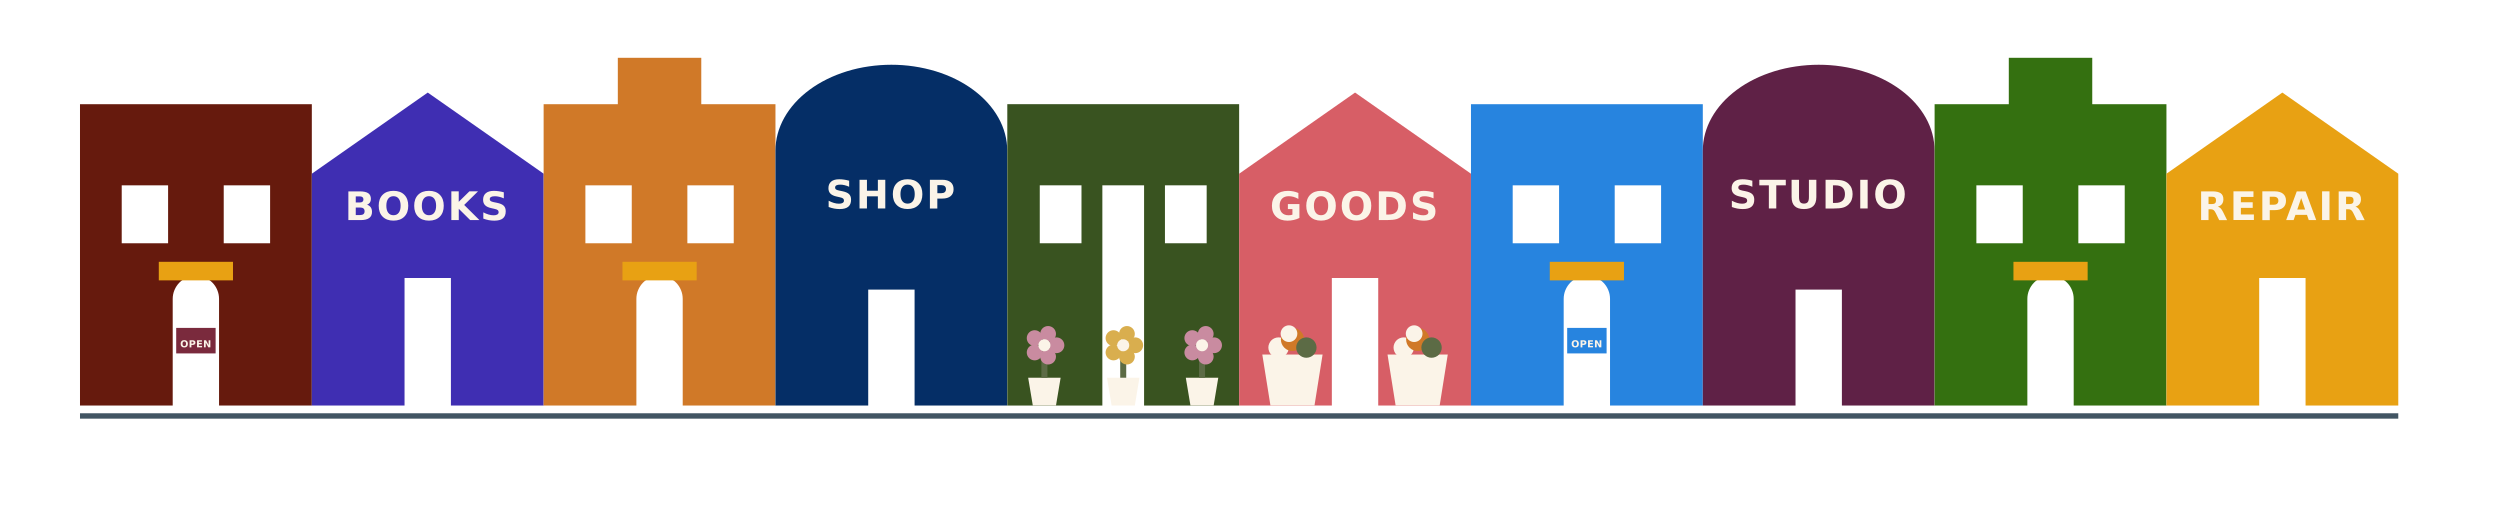
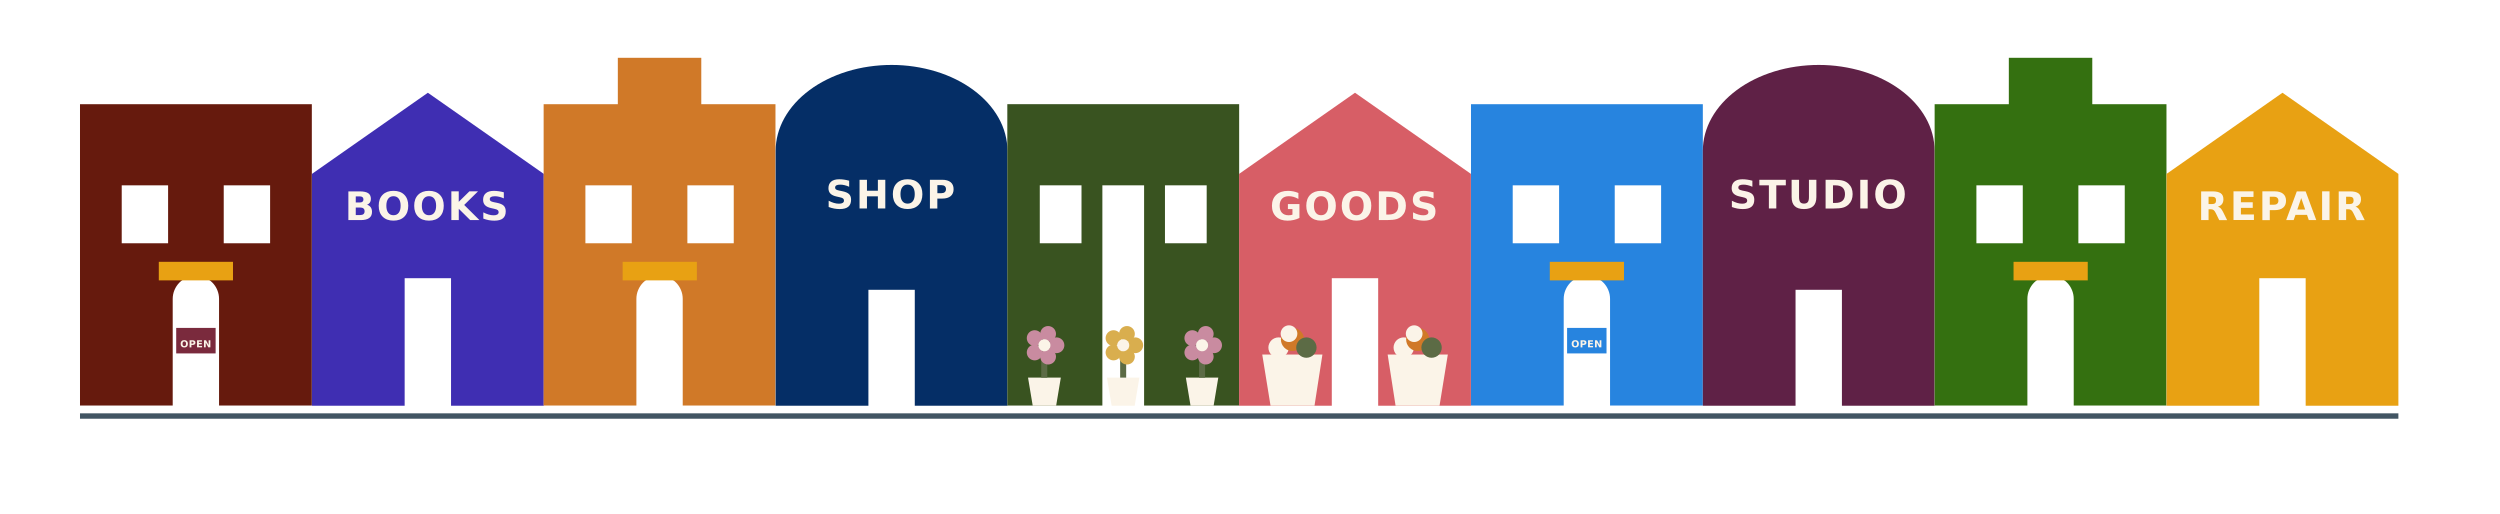
- <svg xmlns="http://www.w3.org/2000/svg" id="Layer_1" data-name="Layer 1" viewBox="0 0 693.81 142.56">
+ <svg xmlns="http://www.w3.org/2000/svg" data-name="Layer 1" viewBox="0 0 693.8 142.6">
  <defs>
-     <style>
-       .cls-1, .cls-2 {
+     <style>.cls-1, .cls-2 {
        fill: none;
      }

      .cls-3, .cls-4, .cls-5, .cls-6, .cls-7, .cls-8, .cls-9, .cls-10, .cls-11, .cls-12 {
        fill-rule: evenodd;
      }

      .cls-3, .cls-13 {
        fill: #e8a113;
      }

      .cls-4 {
        fill: #3f2eb2;
      }

      .cls-5 {
        fill: #d75e66;
      }

      .cls-14 {
        fill: #5c6b45;
      }

      .cls-15, .cls-11 {
        fill: #d07928;
      }

      .cls-16 {
        fill: #425563;
      }

      .cls-6 {
        fill: #5f2146;
      }

      .cls-7 {
        fill: #052e66;
      }

      .cls-8, .cls-17 {
        fill: #2784df;
      }

      .cls-18 {
        fill: #d9ae4e;
      }

      .cls-9 {
        fill: #661a0d;
      }

      .cls-10 {
        fill: #347010;
      }

      .cls-19 {
        fill: #c98ba0;
      }

      .cls-20 {
        fill: #fbf4e8;
      }

      .cls-2 {
        stroke: #5c6b45;
        stroke-width: 1.67px;
      }

      .cls-21 {
-         clip-path: url(#clippath);
+         clip-path: url(#a);
      }

      .cls-22 {
        fill: #7a2a3d;
      }

      .cls-12 {
        fill: #395320;
-       }
-     </style>
-     <clipPath id="clippath">
-       <rect class="cls-1" x="21.75" y="114.63" width="644.05" height="2.31" />
+       }</style>
+     <clipPath id="a">
+       <rect class="cls-1" x="21.75" y="114.6" width="644" height="2.31" />
    </clipPath>
  </defs>
  <path class="cls-9" d="M47.93,112.55v-29.6c0-.85.16-1.67.49-2.46.33-.79.79-1.48,1.39-2.09.6-.6,1.3-1.07,2.09-1.39.79-.33,1.61-.49,2.46-.49s1.67.16,2.46.49c.79.33,1.48.79,2.09,1.39.6.6,1.07,1.3,1.39,2.09.33.79.49,1.61.49,2.46v29.6h-12.87ZM62.09,51.43h12.87v16.08h-12.87v-16.08ZM33.78,51.43h12.87v16.08h-12.87v-16.08ZM22.2,28.91h64.34v83.64H22.2V28.91Z" />
  <rect class="cls-13" x="44.07" y="72.66" width="20.59" height="5.15" />
  <rect class="cls-22" x="48.9" y="91" width="10.94" height="7.08" />
  <path class="cls-20" d="M56.61,94.43h.57l.72,1.35v-1.35h.48v1.97h-.57l-.72-1.35v1.35h-.48v-1.97ZM54.68,94.43h1.37v.38h-.86v.37h.81v.38h-.81v.45h.89v.38h-1.4v-1.97ZM53.13,94.8v.55h.28c.1,0,.17-.02.23-.07.05-.05.08-.12.08-.2s-.03-.16-.08-.2c-.05-.05-.13-.07-.23-.07h-.28ZM52.62,94.43h.84c.25,0,.44.06.58.17.13.11.2.27.2.48s-.07.37-.2.48c-.13.11-.33.17-.58.17h-.34v.68h-.51v-1.97ZM51.14,94.39c.32,0,.56.09.74.27.18.18.27.43.27.75s-.09.57-.27.75c-.18.18-.43.27-.74.27s-.56-.09-.74-.27c-.18-.18-.27-.43-.27-.75s.09-.57.27-.75c.18-.18.43-.27.74-.27ZM51.14,94.76c-.15,0-.27.06-.36.17-.09.11-.13.28-.13.48s.04.37.13.48c.09.11.21.17.36.17s.28-.06.36-.17c.09-.11.13-.27.13-.48s-.04-.37-.13-.48c-.09-.11-.21-.17-.36-.17Z" />
-   <path class="cls-4" d="M112.27,112.55v-35.39h12.87v35.39h-12.87ZM118.71,25.69l32.17,22.52h-64.34l32.17-22.52ZM86.54,48.21h64.34v64.34h-64.34V48.21Z" />
+   <path class="cls-4" d="m112.3 112.6v-35.39h12.87v35.39h-12.87zm6.44-86.86 32.17 22.52h-64.34l32.17-22.52zm-32.17 22.52h64.34v64.34h-64.34v-64.34z" />
  <path class="cls-20" d="M139.82,53.36v1.69c-.44-.2-.87-.34-1.28-.44-.42-.1-.81-.15-1.18-.15-.49,0-.85.07-1.09.2s-.35.35-.35.63c0,.21.08.38.24.5.16.12.45.22.86.31l.88.18c.89.18,1.52.45,1.89.81.37.36.56.88.56,1.55,0,.88-.26,1.53-.78,1.96-.52.43-1.32.64-2.39.64-.51,0-1.01-.05-1.52-.14-.51-.1-1.02-.24-1.53-.43v-1.74c.51.27,1,.47,1.48.61.48.14.93.21,1.38.21s.79-.07,1.03-.22.36-.36.36-.64c0-.25-.08-.44-.24-.58-.16-.14-.49-.26-.97-.36l-.8-.18c-.8-.17-1.38-.44-1.75-.82-.37-.37-.55-.88-.55-1.51,0-.79.26-1.4.77-1.83.51-.43,1.25-.64,2.21-.64.44,0,.89.03,1.35.1s.94.16,1.44.3ZM125.25,53.1h2.06v2.91l2.96-2.91h2.39l-3.84,3.78,4.24,4.2h-2.57l-3.17-3.14v3.14h-2.06v-7.97ZM119.05,52.96c1.28,0,2.29.37,3.01,1.1.73.73,1.09,1.75,1.09,3.04s-.36,2.3-1.09,3.03c-.73.73-1.73,1.1-3.01,1.1s-2.28-.37-3.01-1.1c-.73-.73-1.09-1.74-1.09-3.03s.36-2.31,1.09-3.04c.73-.73,1.73-1.1,3.01-1.1ZM119.05,54.45c-.63,0-1.11.23-1.46.69-.35.46-.52,1.11-.52,1.95s.17,1.49.52,1.95c.35.46.83.69,1.46.69s1.12-.23,1.46-.69c.35-.46.52-1.11.52-1.95s-.17-1.49-.52-1.95c-.35-.46-.83-.69-1.46-.69ZM109.2,52.96c1.28,0,2.29.37,3.01,1.1.73.73,1.09,1.75,1.09,3.04s-.36,2.3-1.09,3.03c-.73.73-1.73,1.1-3.01,1.1s-2.28-.37-3.01-1.1c-.73-.73-1.09-1.74-1.09-3.03s.36-2.31,1.09-3.04c.73-.73,1.73-1.1,3.01-1.1ZM109.2,54.45c-.63,0-1.11.23-1.46.69-.35.46-.52,1.11-.52,1.95s.17,1.49.52,1.95c.35.46.83.69,1.46.69s1.12-.23,1.46-.69c.35-.46.52-1.11.52-1.95s-.17-1.49-.52-1.95c-.35-.46-.83-.69-1.46-.69ZM101.85,56.81c.44.13.78.36,1.03.71.24.35.36.77.36,1.27,0,.77-.26,1.34-.78,1.72-.52.38-1.31.57-2.37.57h-3.41v-7.97h3.09c1.11,0,1.91.17,2.41.5.5.33.75.87.75,1.61,0,.39-.09.72-.27.99-.18.27-.45.47-.79.61ZM99.94,59.68c.41,0,.72-.09.93-.26.21-.17.31-.44.31-.79s-.1-.6-.31-.78c-.21-.17-.52-.26-.93-.26h-1.21v2.09h1.21ZM99.87,56.19c.32,0,.57-.07.74-.21.17-.14.25-.35.25-.63s-.08-.48-.25-.63c-.17-.14-.41-.22-.74-.22h-1.14v1.69h1.14Z" />
  <path class="cls-11" d="M176.61,112.55v-29.6c0-.85.16-1.67.49-2.46.33-.79.79-1.48,1.39-2.09.6-.6,1.3-1.07,2.09-1.39.79-.33,1.61-.49,2.46-.49s1.67.16,2.46.49c.79.33,1.48.79,2.09,1.39.6.6,1.07,1.3,1.39,2.09.33.79.49,1.61.49,2.46v29.6h-12.87ZM190.76,51.43h12.87v16.08h-12.87v-16.08ZM162.46,51.43h12.87v16.08h-12.87v-16.08ZM171.46,16.04h23.16v12.87h-23.16v-12.87ZM150.87,28.91h64.34v83.64h-64.34V28.91Z" />
-   <rect class="cls-13" x="172.75" y="72.66" width="20.59" height="5.15" />
-   <path class="cls-7" d="M240.95,112.55v-32.17h12.87v32.17h-12.87ZM215.21,112.55V41.78c0-1.56.21-3.11.62-4.64s1.02-3.02,1.83-4.47c.81-1.44,1.8-2.82,2.97-4.12,1.17-1.3,2.51-2.5,4-3.61,1.49-1.11,3.12-2.09,4.87-2.96,1.76-.87,3.61-1.6,5.56-2.2,1.95-.6,3.96-1.05,6.03-1.35,2.07-.3,4.16-.46,6.28-.46s4.2.15,6.28.46c2.07.31,4.08.76,6.03,1.35,1.95.6,3.81,1.33,5.56,2.2,1.76.87,3.38,1.86,4.87,2.96,1.49,1.11,2.83,2.31,4,3.61,1.17,1.3,2.16,2.67,2.97,4.12.81,1.44,1.42,2.93,1.83,4.47.41,1.53.62,3.08.62,4.64v70.77h-64.34Z" />
+   <rect class="cls-13" x="172.8" y="72.66" width="20.59" height="5.15" />
+   <path class="cls-7" d="m241 112.6v-32.17h12.87v32.17h-12.87zm-25.74 0v-70.77c0-1.56 0.21-3.11 0.62-4.64s1.02-3.02 1.83-4.47c0.81-1.44 1.8-2.82 2.97-4.12s2.51-2.5 4-3.61 3.12-2.09 4.87-2.96c1.76-0.87 3.61-1.6 5.56-2.2s3.96-1.05 6.03-1.35 4.16-0.46 6.28-0.46 4.2 0.15 6.28 0.46c2.07 0.31 4.08 0.76 6.03 1.35 1.95 0.6 3.81 1.33 5.56 2.2 1.76 0.87 3.38 1.86 4.87 2.96 1.49 1.11 2.83 2.31 4 3.61s2.16 2.67 2.97 4.12c0.81 1.44 1.42 2.93 1.83 4.47 0.41 1.53 0.62 3.08 0.62 4.64v70.77h-64.34z" />
  <path class="cls-20" d="M260.14,51.38v2.23h1.14c.4,0,.71-.1.92-.29s.33-.47.33-.83-.11-.63-.33-.82-.53-.29-.92-.29h-1.14ZM258.08,49.89h3.41c1.01,0,1.79.23,2.34.68.54.45.81,1.09.81,1.93s-.27,1.48-.81,1.93c-.54.45-1.32.68-2.34.68h-1.36v2.77h-2.06v-7.97ZM251.88,49.74c1.28,0,2.29.37,3.01,1.1.73.73,1.09,1.75,1.09,3.04s-.36,2.3-1.09,3.03c-.73.73-1.73,1.1-3.01,1.1s-2.28-.37-3.01-1.1c-.73-.73-1.09-1.74-1.09-3.03s.36-2.31,1.09-3.04c.73-.73,1.73-1.1,3.01-1.1ZM251.88,51.23c-.63,0-1.11.23-1.46.69-.35.46-.52,1.11-.52,1.95s.17,1.49.52,1.95c.35.46.83.69,1.46.69s1.12-.23,1.46-.69c.35-.46.52-1.11.52-1.95s-.17-1.49-.52-1.95c-.35-.46-.83-.69-1.46-.69ZM238.54,49.89h2.06v3.04h3.03v-3.04h2.06v7.97h-2.06v-3.38h-3.03v3.38h-2.06v-7.97ZM235.66,50.14v1.69c-.44-.2-.87-.34-1.28-.44-.42-.1-.81-.15-1.18-.15-.49,0-.85.07-1.09.2-.24.14-.35.35-.35.63,0,.21.08.38.24.5.16.12.45.22.86.31l.88.18c.89.18,1.52.45,1.89.81.37.36.56.88.56,1.55,0,.88-.26,1.53-.78,1.96-.52.43-1.32.64-2.39.64-.51,0-1.01-.05-1.52-.14-.51-.1-1.02-.24-1.53-.43v-1.74c.51.27,1,.47,1.48.61.48.14.93.21,1.38.21s.79-.07,1.03-.22.36-.36.36-.64c0-.25-.08-.44-.24-.58-.16-.14-.49-.26-.97-.36l-.8-.18c-.8-.17-1.38-.44-1.75-.82-.37-.37-.55-.88-.55-1.51,0-.79.26-1.4.77-1.83.51-.43,1.25-.64,2.21-.64.44,0,.89.03,1.35.1.46.07.94.16,1.44.3Z" />
-   <path class="cls-12" d="M323.3,51.43h11.58v16.08h-11.58v-16.08ZM305.93,51.43h11.58v61.12h-11.58v-61.12ZM288.56,51.43h11.58v16.08h-11.58v-16.08ZM279.55,28.91h64.34v83.64h-64.34V28.91Z" />
-   <polygon class="cls-20" points="285.34 104.83 294.35 104.83 293.06 112.55 286.63 112.55 285.34 104.83" />
-   <line class="cls-2" x1="289.85" y1="104.83" x2="289.85" y2="97.75" />
+   <path class="cls-12" d="m323.3 51.43h11.58v16.08h-11.58v-16.08zm-17.37 0h11.58v61.12h-11.58v-61.12zm-17.37 0h11.58v16.08h-11.58v-16.08zm-9.01-22.52h64.34v83.64h-64.34v-83.64z" />
+   <polygon class="cls-20" points="285.3 104.8 294.4 104.8 293.1 112.6 286.6 112.6" />
+   <line class="cls-2" x1="289.8" x2="289.8" y1="104.8" y2="97.75" />
  <path class="cls-19" d="M295.38,95.82c0,.29-.06.57-.17.84-.11.27-.27.5-.47.71s-.44.36-.71.47c-.27.11-.55.17-.84.17s-.57-.06-.84-.17c-.27-.11-.5-.27-.71-.47-.21-.21-.36-.44-.47-.71-.11-.27-.17-.55-.17-.84s.06-.57.17-.84c.11-.27.27-.5.47-.71.21-.21.44-.36.71-.47.27-.11.55-.17.84-.17s.57.06.84.17c.27.11.5.27.71.47.21.21.36.44.47.71.11.27.17.55.17.84Z" />
  <path class="cls-19" d="M293.06,98.97c0,.29-.06.57-.17.84-.11.27-.27.5-.47.71-.21.21-.44.36-.71.47-.27.11-.55.17-.84.17s-.57-.06-.84-.17c-.27-.11-.5-.27-.71-.47s-.36-.44-.47-.71c-.11-.27-.17-.55-.17-.84s.06-.57.17-.84c.11-.27.27-.5.47-.71s.44-.36.71-.47c.27-.11.55-.17.84-.17s.57.06.84.17c.27.11.5.27.71.47.21.21.36.44.47.71.11.27.17.55.17.84Z" />
  <path class="cls-19" d="M289.33,97.82c0,.29-.06.57-.17.84-.11.27-.27.5-.47.71-.21.21-.44.36-.71.47-.27.11-.55.17-.84.17s-.57-.06-.84-.17c-.27-.11-.5-.27-.71-.47-.21-.21-.36-.44-.47-.71-.11-.27-.17-.55-.17-.84s.06-.57.17-.84c.11-.27.27-.5.47-.71.21-.21.44-.36.71-.47.27-.11.55-.17.84-.17s.57.06.84.17c.27.11.5.27.71.47.21.21.36.44.47.71.11.27.17.55.17.84Z" />
  <path class="cls-19" d="M289.33,93.83c0,.29-.06.57-.17.84-.11.27-.27.5-.47.71-.21.21-.44.36-.71.47-.27.11-.55.17-.84.17s-.57-.06-.84-.17c-.27-.11-.5-.27-.71-.47-.21-.21-.36-.44-.47-.71-.11-.27-.17-.55-.17-.84s.06-.57.17-.84c.11-.27.27-.5.47-.71.21-.21.44-.36.71-.47.27-.11.55-.17.84-.17s.57.06.84.17c.27.11.5.27.71.47.21.21.36.44.47.71.11.27.17.55.17.84Z" />
  <path class="cls-19" d="M293.06,92.67c0,.29-.06.57-.17.84-.11.27-.27.5-.47.71-.21.21-.44.36-.71.47-.27.11-.55.17-.84.17s-.57-.06-.84-.17c-.27-.11-.5-.27-.71-.47s-.36-.44-.47-.71c-.11-.27-.17-.55-.17-.84s.06-.57.17-.84c.11-.27.27-.5.47-.71.21-.21.44-.36.71-.47.27-.11.55-.17.84-.17s.57.06.84.17c.27.11.5.27.71.47.21.21.36.44.47.71.11.27.17.55.17.84Z" />
  <path class="cls-20" d="M291.52,95.82c0,.46-.16.86-.49,1.18-.33.33-.72.49-1.18.49s-.86-.16-1.18-.49-.49-.72-.49-1.18.16-.86.49-1.18c.33-.33.72-.49,1.18-.49s.86.16,1.18.49c.33.33.49.72.49,1.18Z" />
-   <polygon class="cls-20" points="307.22 104.83 316.22 104.83 314.94 112.55 308.5 112.55 307.22 104.83" />
-   <line class="cls-2" x1="311.72" y1="104.83" x2="311.72" y2="97.75" />
+   <polygon class="cls-20" points="307.2 104.8 316.2 104.8 314.9 112.6 308.5 112.6" />
+   <line class="cls-2" x1="311.7" x2="311.7" y1="104.8" y2="97.75" />
  <path class="cls-18" d="M317.25,95.82c0,.29-.06.57-.17.84s-.27.5-.47.71c-.21.21-.44.36-.71.47-.27.11-.55.17-.84.17s-.57-.06-.84-.17-.5-.27-.71-.47c-.21-.21-.36-.44-.47-.71-.11-.27-.17-.55-.17-.84s.06-.57.17-.84c.11-.27.27-.5.47-.71.21-.21.44-.36.71-.47.27-.11.55-.17.84-.17s.57.06.84.17c.27.11.5.27.71.47.21.21.36.44.47.71s.17.55.17.84Z" />
  <path class="cls-18" d="M314.94,98.97c0,.29-.06.57-.17.84-.11.27-.27.5-.47.71-.21.21-.44.36-.71.47-.27.11-.55.17-.84.17s-.57-.06-.84-.17c-.27-.11-.5-.27-.71-.47-.21-.21-.36-.44-.47-.71s-.17-.55-.17-.84.06-.57.17-.84.27-.5.47-.71c.21-.21.44-.36.71-.47.27-.11.55-.17.84-.17s.57.06.84.17c.27.11.5.27.71.47.21.21.36.44.47.71.11.27.17.55.17.84Z" />
  <path class="cls-18" d="M311.21,97.82c0,.29-.06.57-.17.84s-.27.5-.47.71c-.21.21-.44.36-.71.47-.27.11-.55.17-.84.17s-.57-.06-.84-.17-.5-.27-.71-.47c-.21-.21-.36-.44-.47-.71s-.17-.55-.17-.84.06-.57.17-.84c.11-.27.27-.5.47-.71s.44-.36.71-.47.55-.17.84-.17.57.06.84.17c.27.11.5.27.71.47.21.21.36.44.47.71.11.27.17.55.17.84Z" />
  <path class="cls-18" d="M311.21,93.83c0,.29-.06.57-.17.84-.11.27-.27.5-.47.71-.21.21-.44.36-.71.47-.27.11-.55.17-.84.17s-.57-.06-.84-.17-.5-.27-.71-.47c-.21-.21-.36-.44-.47-.71-.11-.27-.17-.55-.17-.84s.06-.57.17-.84c.11-.27.27-.5.47-.71.21-.21.44-.36.71-.47s.55-.17.84-.17.57.06.84.17c.27.11.5.27.71.47.21.21.36.44.47.71.11.27.17.55.17.84Z" />
  <path class="cls-18" d="M314.94,92.67c0,.29-.06.57-.17.84-.11.27-.27.5-.47.71-.21.21-.44.36-.71.47s-.55.17-.84.17-.57-.06-.84-.17c-.27-.11-.5-.27-.71-.47-.21-.21-.36-.44-.47-.71-.11-.27-.17-.55-.17-.84s.06-.57.17-.84.27-.5.47-.71c.21-.21.44-.36.71-.47.27-.11.55-.17.84-.17s.57.06.84.17.5.27.71.47.36.44.47.71c.11.27.17.55.17.84Z" />
  <path class="cls-20" d="M313.39,95.82c0,.46-.16.86-.49,1.18s-.72.49-1.18.49-.86-.16-1.18-.49c-.33-.33-.49-.72-.49-1.18s.16-.86.49-1.18c.33-.33.72-.49,1.18-.49s.86.16,1.18.49.49.72.49,1.18Z" />
-   <polygon class="cls-20" points="329.09 104.83 338.1 104.83 336.81 112.55 330.38 112.55 329.09 104.83" />
-   <line class="cls-2" x1="333.6" y1="104.83" x2="333.6" y2="97.75" />
+   <polygon class="cls-20" points="329.1 104.8 338.1 104.8 336.8 112.6 330.4 112.6" />
+   <line class="cls-2" x1="333.6" x2="333.6" y1="104.8" y2="97.75" />
  <path class="cls-19" d="M339.13,95.82c0,.29-.06.57-.17.84-.11.27-.27.5-.47.71-.21.21-.44.36-.71.47s-.55.17-.84.17-.57-.06-.84-.17c-.27-.11-.5-.27-.71-.47-.21-.21-.36-.44-.47-.71s-.17-.55-.17-.84.06-.57.17-.84.27-.5.47-.71c.21-.21.44-.36.71-.47.27-.11.55-.17.84-.17s.57.06.84.17c.27.11.5.27.71.47.21.21.36.44.47.71.11.27.17.55.17.84Z" />
  <path class="cls-19" d="M336.81,98.97c0,.29-.06.57-.17.84s-.27.5-.47.71c-.21.21-.44.36-.71.47-.27.11-.55.17-.84.17s-.57-.06-.84-.17c-.27-.11-.5-.27-.71-.47-.21-.21-.36-.44-.47-.71-.11-.27-.17-.55-.17-.84s.06-.57.17-.84c.11-.27.27-.5.47-.71.21-.21.44-.36.71-.47.27-.11.55-.17.84-.17s.57.06.84.17c.27.11.5.27.71.47.21.21.36.44.47.71s.17.55.17.84Z" />
  <path class="cls-19" d="M333.08,97.82c0,.29-.06.57-.17.84-.11.27-.27.5-.47.71-.21.21-.44.36-.71.47-.27.11-.55.17-.84.17s-.57-.06-.84-.17c-.27-.11-.5-.27-.71-.47-.21-.21-.36-.44-.47-.71-.11-.27-.17-.55-.17-.84s.06-.57.17-.84c.11-.27.27-.5.47-.71.21-.21.44-.36.71-.47.27-.11.55-.17.84-.17s.57.06.84.17c.27.11.5.27.71.47.21.21.36.44.47.71.11.27.17.55.17.84Z" />
  <path class="cls-19" d="M333.08,93.83c0,.29-.06.57-.17.84-.11.27-.27.5-.47.71-.21.21-.44.36-.71.47-.27.11-.55.17-.84.17s-.57-.06-.84-.17c-.27-.11-.5-.27-.71-.47s-.36-.44-.47-.71c-.11-.27-.17-.55-.17-.84s.06-.57.17-.84c.11-.27.27-.5.47-.71.21-.21.44-.36.71-.47.27-.11.55-.17.84-.17s.57.06.84.17c.27.11.5.27.71.47.21.21.36.44.47.71.11.27.17.55.17.84Z" />
  <path class="cls-19" d="M336.81,92.67c0,.29-.06.57-.17.84-.11.27-.27.5-.47.71-.21.21-.44.36-.71.47-.27.11-.55.17-.84.17s-.57-.06-.84-.17c-.27-.11-.5-.27-.71-.47-.21-.21-.36-.44-.47-.71-.11-.27-.17-.55-.17-.84s.06-.57.17-.84c.11-.27.27-.5.47-.71.21-.21.44-.36.71-.47.27-.11.55-.17.84-.17s.57.06.84.17c.27.11.5.27.71.47.21.21.36.44.47.71s.17.55.17.84Z" />
  <path class="cls-20" d="M335.27,95.82c0,.46-.16.86-.49,1.18-.33.33-.72.49-1.18.49s-.86-.16-1.18-.49-.49-.72-.49-1.18.16-.86.49-1.18.72-.49,1.18-.49.86.16,1.18.49c.33.33.49.72.49,1.18Z" />
-   <path class="cls-5" d="M369.62,112.55v-35.39h12.87v35.39h-12.87ZM376.06,25.69l32.17,22.52h-64.34l32.17-22.52ZM343.89,48.21h64.34v64.34h-64.34V48.21Z" />
+   <path class="cls-5" d="m369.6 112.6v-35.39h12.87v35.39h-12.87zm6.44-86.86 32.17 22.52h-64.34l32.17-22.52zm-32.17 22.52h64.34v64.34h-64.34v-64.34z" />
  <path class="cls-20" d="M397.84,53.36v1.69c-.44-.2-.87-.34-1.28-.44-.42-.1-.81-.15-1.18-.15-.49,0-.85.07-1.09.2s-.35.35-.35.63c0,.21.08.38.24.5.16.12.45.22.86.31l.88.18c.89.18,1.52.45,1.89.81.37.36.56.88.56,1.55,0,.88-.26,1.53-.78,1.96-.52.43-1.32.64-2.39.64-.51,0-1.01-.05-1.52-.14-.51-.1-1.02-.24-1.53-.43v-1.74c.51.27,1,.47,1.48.61s.93.21,1.38.21.79-.07,1.03-.22.36-.36.36-.64c0-.25-.08-.44-.24-.58-.16-.14-.49-.26-.97-.36l-.8-.18c-.8-.17-1.38-.44-1.75-.82-.37-.37-.55-.88-.55-1.51,0-.79.26-1.4.77-1.83.51-.43,1.25-.64,2.21-.64.44,0,.89.03,1.35.1.46.07.94.16,1.44.3ZM382.66,53.1h2.17c1.21,0,2.11.09,2.71.26.59.17,1.1.47,1.52.88.37.36.65.77.83,1.24.18.47.27,1,.27,1.6s-.09,1.14-.27,1.61c-.18.47-.46.89-.83,1.25-.43.41-.94.71-1.54.88-.6.17-1.5.26-2.69.26h-2.17v-7.97ZM384.72,54.66v4.87h.74c.84,0,1.48-.21,1.93-.62s.66-1.02.66-1.82-.22-1.39-.66-1.81c-.44-.41-1.08-.62-1.93-.62h-.74ZM376.46,52.96c1.28,0,2.29.37,3.01,1.1.73.73,1.09,1.75,1.09,3.04s-.36,2.3-1.09,3.03c-.73.73-1.73,1.1-3.01,1.1s-2.28-.37-3.01-1.1c-.73-.73-1.09-1.74-1.09-3.03s.36-2.31,1.09-3.04c.73-.73,1.73-1.1,3.01-1.1ZM376.46,54.45c-.63,0-1.11.23-1.46.69-.35.46-.52,1.11-.52,1.95s.17,1.49.52,1.95c.35.46.83.69,1.46.69s1.12-.23,1.46-.69c.35-.46.52-1.11.52-1.95s-.17-1.49-.52-1.95c-.35-.46-.83-.69-1.46-.69ZM366.62,52.96c1.28,0,2.29.37,3.01,1.1.73.73,1.09,1.75,1.09,3.04s-.36,2.3-1.09,3.03c-.73.73-1.73,1.1-3.01,1.1s-2.28-.37-3.01-1.1c-.73-.73-1.09-1.74-1.09-3.03s.36-2.31,1.09-3.04c.73-.73,1.73-1.1,3.01-1.1ZM366.62,54.45c-.63,0-1.11.23-1.46.69-.35.46-.52,1.11-.52,1.95s.17,1.49.52,1.95c.35.46.83.69,1.46.69s1.12-.23,1.46-.69c.35-.46.52-1.11.52-1.95s-.17-1.49-.52-1.95c-.35-.46-.83-.69-1.46-.69ZM360.62,60.49c-.51.25-1.04.44-1.6.56s-1.12.19-1.71.19c-1.33,0-2.38-.37-3.16-1.11-.78-.74-1.16-1.75-1.16-3.02s.4-2.3,1.19-3.03c.79-.74,1.87-1.11,3.25-1.11.53,0,1.04.05,1.52.15.49.1.94.25,1.38.44v1.65c-.45-.25-.89-.44-1.33-.57-.44-.12-.88-.19-1.32-.19-.82,0-1.45.23-1.89.69s-.66,1.11-.66,1.96.21,1.5.64,1.95,1.03.69,1.82.69c.21,0,.41-.01.6-.04s.35-.07.49-.13v-1.55h-1.26v-1.38h3.2v3.83Z" />
-   <polygon class="cls-20" points="350.32 98.39 367.05 98.39 364.8 112.55 352.58 112.55 350.32 98.39" />
+   <polygon class="cls-20" points="350.3 98.39 367 98.39 364.8 112.6 352.6 112.6" />
  <path class="cls-20" d="M357.66,96.46c0,.38-.07.74-.22,1.08-.14.35-.35.65-.61.92-.27.27-.57.47-.92.61-.35.14-.71.22-1.08.22s-.74-.07-1.08-.22-.65-.35-.92-.61c-.27-.27-.47-.57-.61-.92-.14-.35-.22-.71-.22-1.08s.07-.74.22-1.08c.14-.35.35-.65.61-.92.27-.27.57-.47.92-.61s.71-.22,1.08-.22.74.07,1.08.22c.35.14.65.35.92.61.27.27.47.57.61.92.14.35.22.71.22,1.08Z" />
  <path class="cls-15" d="M361.9,94.21c0,.43-.08.84-.24,1.23-.16.39-.4.74-.7,1.04s-.65.53-1.04.7c-.39.16-.8.24-1.23.24s-.84-.08-1.23-.24c-.39-.16-.74-.4-1.04-.7s-.53-.65-.7-1.04c-.16-.39-.24-.8-.24-1.23s.08-.84.24-1.23c.16-.39.4-.74.7-1.04.3-.3.65-.53,1.04-.7.39-.16.8-.24,1.23-.24s.84.08,1.23.24c.39.16.74.4,1.04.7.3.3.53.65.7,1.04.16.39.24.8.24,1.23Z" />
  <path class="cls-14" d="M365.38,96.46c0,.38-.07.74-.22,1.08s-.35.65-.61.92c-.27.27-.57.47-.92.61-.35.14-.71.22-1.08.22s-.74-.07-1.08-.22c-.35-.14-.65-.35-.92-.61-.27-.27-.47-.57-.61-.92-.14-.35-.22-.71-.22-1.08s.07-.74.22-1.08c.14-.35.35-.65.61-.92.27-.27.57-.47.92-.61.35-.14.71-.22,1.08-.22s.74.07,1.08.22c.35.14.65.35.92.61.27.27.47.57.61.92.14.35.22.71.22,1.08Z" />
  <path class="cls-20" d="M360.04,92.6c0,.31-.06.6-.18.89-.12.28-.28.53-.5.75-.22.22-.47.38-.75.5-.28.12-.58.18-.89.18s-.6-.06-.89-.18c-.28-.12-.53-.28-.75-.5-.22-.22-.38-.47-.5-.75-.12-.28-.18-.58-.18-.89s.06-.6.18-.89.28-.53.5-.75c.22-.22.47-.38.75-.5.28-.12.58-.18.89-.18s.6.06.89.18c.28.12.53.29.75.5.22.22.38.47.5.75.12.28.18.58.18.89Z" />
-   <polygon class="cls-20" points="385.07 98.39 401.79 98.39 399.54 112.55 387.32 112.55 385.07 98.39" />
+   <polygon class="cls-20" points="385.1 98.39 401.8 98.39 399.5 112.6 387.3 112.6" />
  <path class="cls-20" d="M392.4,96.46c0,.38-.07.74-.22,1.08-.14.35-.35.65-.61.92-.27.27-.57.47-.92.61-.35.14-.71.22-1.08.22s-.74-.07-1.08-.22-.65-.35-.92-.61c-.27-.27-.47-.57-.61-.92-.14-.35-.22-.71-.22-1.08s.07-.74.22-1.08c.14-.35.35-.65.61-.92.27-.27.57-.47.92-.61s.71-.22,1.08-.22.74.07,1.08.22c.35.14.65.35.92.61.27.27.47.57.61.92.14.35.22.71.22,1.08Z" />
  <path class="cls-15" d="M396.65,94.21c0,.43-.08.84-.24,1.23-.16.39-.4.74-.7,1.04s-.65.53-1.04.7c-.39.16-.8.24-1.23.24s-.84-.08-1.23-.24c-.39-.16-.74-.4-1.04-.7-.3-.3-.53-.65-.7-1.04-.16-.39-.24-.8-.24-1.23s.08-.84.24-1.23c.16-.39.4-.74.7-1.04.3-.3.65-.53,1.04-.7.39-.16.8-.24,1.23-.24s.84.08,1.23.24c.39.16.74.4,1.04.7.3.3.53.65.7,1.04.16.39.24.8.24,1.23Z" />
  <path class="cls-14" d="M400.12,96.46c0,.38-.07.74-.22,1.08-.14.35-.35.65-.61.92-.27.27-.57.47-.92.61-.35.14-.71.22-1.08.22s-.74-.07-1.08-.22-.65-.35-.92-.61c-.27-.27-.47-.57-.61-.92-.14-.35-.22-.71-.22-1.08s.07-.74.22-1.08c.14-.35.35-.65.61-.92.27-.27.57-.47.92-.61s.71-.22,1.08-.22.74.07,1.08.22c.35.14.65.35.92.61.27.27.47.57.61.92.14.35.22.71.22,1.08Z" />
  <path class="cls-20" d="M394.78,92.6c0,.31-.06.6-.18.89-.12.28-.28.53-.5.75-.22.22-.47.38-.75.5-.28.12-.58.18-.89.18s-.6-.06-.89-.18c-.28-.12-.53-.28-.75-.5-.22-.22-.38-.47-.5-.75-.12-.28-.18-.58-.18-.89s.06-.6.18-.89c.12-.28.28-.53.5-.75.22-.22.47-.38.75-.5.28-.12.58-.18.89-.18s.6.06.89.18c.28.12.53.29.75.5.22.22.38.47.5.75.12.28.18.58.18.89Z" />
  <path class="cls-8" d="M433.96,112.55v-29.6c0-.85.16-1.67.49-2.46.33-.79.79-1.48,1.39-2.09.6-.6,1.3-1.07,2.09-1.39.79-.33,1.61-.49,2.46-.49s1.67.16,2.46.49c.79.33,1.48.79,2.09,1.39.6.6,1.07,1.3,1.39,2.09.33.79.49,1.61.49,2.46v29.6h-12.87ZM448.12,51.43h12.87v16.08h-12.87v-16.08ZM419.81,51.43h12.87v16.08h-12.87v-16.08ZM408.23,28.91h64.34v83.64h-64.34V28.91Z" />
  <rect class="cls-13" x="430.1" y="72.66" width="20.59" height="5.15" />
-   <rect class="cls-17" x="434.93" y="91" width="10.94" height="7.08" />
+   <rect class="cls-17" x="434.9" y="91" width="10.94" height="7.08" />
  <path class="cls-20" d="M442.64,94.43h.57l.72,1.35v-1.35h.48v1.97h-.57l-.72-1.35v1.35h-.48v-1.97ZM440.71,94.43h1.37v.38h-.86v.37h.81v.38h-.81v.45h.89v.38h-1.4v-1.97ZM439.16,94.8v.55h.28c.1,0,.17-.02.23-.07.05-.05.08-.12.08-.2s-.03-.16-.08-.2c-.05-.05-.13-.07-.23-.07h-.28ZM438.65,94.43h.84c.25,0,.44.06.58.17.13.11.2.27.2.48s-.07.37-.2.48c-.13.11-.33.17-.58.17h-.34v.68h-.51v-1.97ZM437.17,94.39c.32,0,.56.09.74.27.18.18.27.43.27.75s-.09.57-.27.75c-.18.18-.43.27-.74.27s-.56-.09-.74-.27-.27-.43-.27-.75.09-.57.27-.75.43-.27.74-.27ZM437.17,94.76c-.15,0-.27.06-.36.17-.09.11-.13.28-.13.48s.04.37.13.48c.09.11.21.17.36.17s.28-.06.36-.17.13-.27.13-.48-.04-.37-.13-.48c-.09-.11-.21-.17-.36-.17Z" />
-   <path class="cls-6" d="M498.3,112.55v-32.17h12.87v32.17h-12.87ZM472.57,112.55V41.78c0-1.56.21-3.11.62-4.64.41-1.53,1.02-3.02,1.83-4.47.81-1.44,1.8-2.82,2.97-4.12s2.51-2.5,4-3.61c1.49-1.11,3.12-2.09,4.87-2.96,1.76-.87,3.61-1.6,5.56-2.2,1.95-.6,3.96-1.05,6.03-1.35,2.07-.3,4.16-.46,6.28-.46s4.2.15,6.28.46c2.07.31,4.08.76,6.03,1.35,1.95.6,3.81,1.33,5.56,2.2,1.76.87,3.38,1.86,4.87,2.96,1.49,1.11,2.83,2.31,4,3.61,1.17,1.3,2.16,2.67,2.97,4.12.81,1.44,1.42,2.93,1.83,4.47.41,1.53.62,3.08.62,4.64v70.77h-64.34Z" />
+   <path class="cls-6" d="m498.3 112.6v-32.17h12.87v32.17h-12.87zm-25.73 0v-70.77c0-1.56 0.21-3.11 0.62-4.64s1.02-3.02 1.83-4.47c0.81-1.44 1.8-2.82 2.97-4.12s2.51-2.5 4-3.61 3.12-2.09 4.87-2.96c1.76-0.87 3.61-1.6 5.56-2.2s3.96-1.05 6.03-1.35 4.16-0.46 6.28-0.46 4.2 0.15 6.28 0.46c2.07 0.31 4.08 0.76 6.03 1.35 1.95 0.6 3.81 1.33 5.56 2.2 1.76 0.87 3.38 1.86 4.87 2.96 1.49 1.11 2.83 2.31 4 3.61s2.16 2.67 2.97 4.12c0.81 1.44 1.42 2.93 1.83 4.47 0.41 1.53 0.62 3.08 0.62 4.64v70.77h-64.34z" />
  <path class="cls-20" d="M524.52,49.74c1.28,0,2.29.37,3.01,1.1.73.73,1.09,1.75,1.09,3.04s-.36,2.3-1.09,3.03c-.73.73-1.73,1.1-3.01,1.1s-2.28-.37-3.01-1.1c-.73-.73-1.09-1.74-1.09-3.03s.36-2.31,1.09-3.04c.73-.73,1.73-1.1,3.01-1.1ZM524.52,51.23c-.63,0-1.11.23-1.46.69-.35.46-.52,1.11-.52,1.95s.17,1.49.52,1.95c.35.46.83.69,1.46.69s1.12-.23,1.46-.69c.35-.46.52-1.11.52-1.95s-.17-1.49-.52-1.95c-.35-.46-.83-.69-1.46-.69ZM516.26,49.89h2.06v7.97h-2.06v-7.97ZM506.64,49.89h2.17c1.21,0,2.11.09,2.71.26.59.17,1.1.47,1.52.88.37.36.65.77.83,1.24s.27,1,.27,1.6-.09,1.14-.27,1.61c-.18.47-.46.89-.83,1.25-.43.41-.94.71-1.54.88-.6.17-1.5.26-2.69.26h-2.17v-7.97ZM508.69,51.44v4.87h.74c.84,0,1.48-.21,1.93-.62.44-.42.66-1.02.66-1.82s-.22-1.39-.66-1.81c-.44-.41-1.08-.62-1.93-.62h-.74ZM497.21,49.89h2.06v4.78c0,.66.11,1.13.32,1.41.22.28.57.42,1.05.42s.84-.14,1.06-.42c.22-.28.32-.75.32-1.41v-4.78h2.06v4.78c0,1.13-.28,1.97-.85,2.52-.57.55-1.43.83-2.59.83s-2.02-.28-2.58-.83c-.57-.55-.85-1.39-.85-2.52v-4.78ZM488.25,49.89h7.35v1.55h-2.64v6.42h-2.06v-6.42h-2.65v-1.55ZM486.32,50.14v1.69c-.44-.2-.87-.34-1.28-.44-.42-.1-.81-.15-1.18-.15-.49,0-.85.07-1.09.2-.24.14-.35.35-.35.63,0,.21.08.38.24.5.16.12.45.22.86.31l.88.18c.89.18,1.52.45,1.89.81.37.36.56.88.56,1.55,0,.88-.26,1.53-.78,1.96-.52.43-1.32.64-2.39.64-.51,0-1.01-.05-1.52-.14-.51-.1-1.02-.24-1.53-.43v-1.74c.51.27,1,.47,1.48.61s.93.21,1.38.21.79-.07,1.03-.22.36-.36.36-.64c0-.25-.08-.44-.24-.58-.16-.14-.49-.26-.97-.36l-.8-.18c-.8-.17-1.38-.44-1.75-.82-.37-.37-.55-.88-.55-1.51,0-.79.26-1.4.77-1.83.51-.43,1.25-.64,2.21-.64.44,0,.89.03,1.35.1.46.07.94.16,1.44.3Z" />
  <path class="cls-10" d="M562.64,112.55v-29.6c0-.85.16-1.67.49-2.46.33-.79.79-1.48,1.39-2.09.6-.6,1.3-1.07,2.09-1.39.79-.33,1.61-.49,2.46-.49s1.67.16,2.46.49c.79.33,1.48.79,2.09,1.39.6.6,1.07,1.3,1.39,2.09.33.79.49,1.61.49,2.46v29.6h-12.87ZM576.79,51.43h12.87v16.08h-12.87v-16.08ZM548.49,51.43h12.87v16.08h-12.87v-16.08ZM557.49,16.04h23.16v12.87h-23.16v-12.87ZM536.9,28.91h64.34v83.64h-64.34V28.91Z" />
-   <rect class="cls-13" x="558.78" y="72.66" width="20.59" height="5.15" />
-   <path class="cls-3" d="M626.98,112.55v-35.39h12.87v35.39h-12.87ZM633.41,25.69l32.17,22.52h-64.34l32.17-22.52ZM601.24,48.21h64.34v64.34h-64.34V48.21Z" />
+   <rect class="cls-13" x="558.8" y="72.66" width="20.59" height="5.15" />
+   <path class="cls-3" d="m627 112.6v-35.39h12.87v35.39h-12.87zm6.43-86.86 32.17 22.52h-64.34l32.17-22.52zm-32.17 22.52h64.34v64.34h-64.34v-64.34z" />
  <path class="cls-20" d="M651.1,58.06v3.02h-2.06v-7.97h3.14c1.05,0,1.82.18,2.31.53.49.35.73.91.73,1.67,0,.53-.13.96-.38,1.3-.25.34-.64.59-1.15.75.28.06.53.21.76.44.22.23.45.57.68,1.03l1.12,2.26h-2.19l-.97-1.98c-.2-.4-.39-.67-.6-.82-.2-.15-.47-.22-.8-.22h-.58ZM651.96,56.64c.43,0,.74-.08.93-.24.19-.16.28-.42.28-.79s-.09-.62-.28-.78c-.19-.16-.5-.24-.93-.24h-.87v2.05h.87ZM644.43,53.1h2.06v7.97h-2.06v-7.97ZM637.55,58.15h2.18l-1.09-3.17-1.09,3.17ZM640.25,59.63h-3.21l-.51,1.45h-2.07l2.95-7.97h2.45l2.95,7.97h-2.07l-.5-1.45ZM629.91,54.59v2.23h1.14c.4,0,.71-.1.92-.29.22-.19.33-.47.33-.83s-.11-.63-.33-.82c-.22-.19-.53-.29-.92-.29h-1.14ZM627.86,53.1h3.41c1.01,0,1.79.23,2.34.68.54.45.81,1.09.81,1.93s-.27,1.48-.81,1.93c-.54.45-1.32.68-2.34.68h-1.36v2.77h-2.06v-7.97ZM619.84,53.1h5.55v1.55h-3.49v1.48h3.28v1.55h-3.28v1.83h3.61v1.55h-5.67v-7.97ZM612.92,58.06v3.02h-2.06v-7.97h3.14c1.05,0,1.82.18,2.31.53.49.35.73.91.73,1.67,0,.53-.13.96-.38,1.3-.25.34-.64.59-1.15.75.28.06.53.21.76.44s.45.57.68,1.03l1.12,2.26h-2.19l-.97-1.98c-.2-.4-.39-.67-.6-.82-.2-.15-.47-.22-.8-.22h-.58ZM613.79,56.64c.43,0,.74-.08.93-.24.19-.16.28-.42.28-.79s-.09-.62-.28-.78c-.19-.16-.5-.24-.93-.24h-.87v2.05h.87Z" />
  <g class="cls-21">
-     <rect class="cls-16" x="22.2" y="114.69" width="643.38" height="1.5" />
+     <rect class="cls-16" x="22.2" y="114.7" width="643.4" height="1.5" />
  </g>
</svg>
